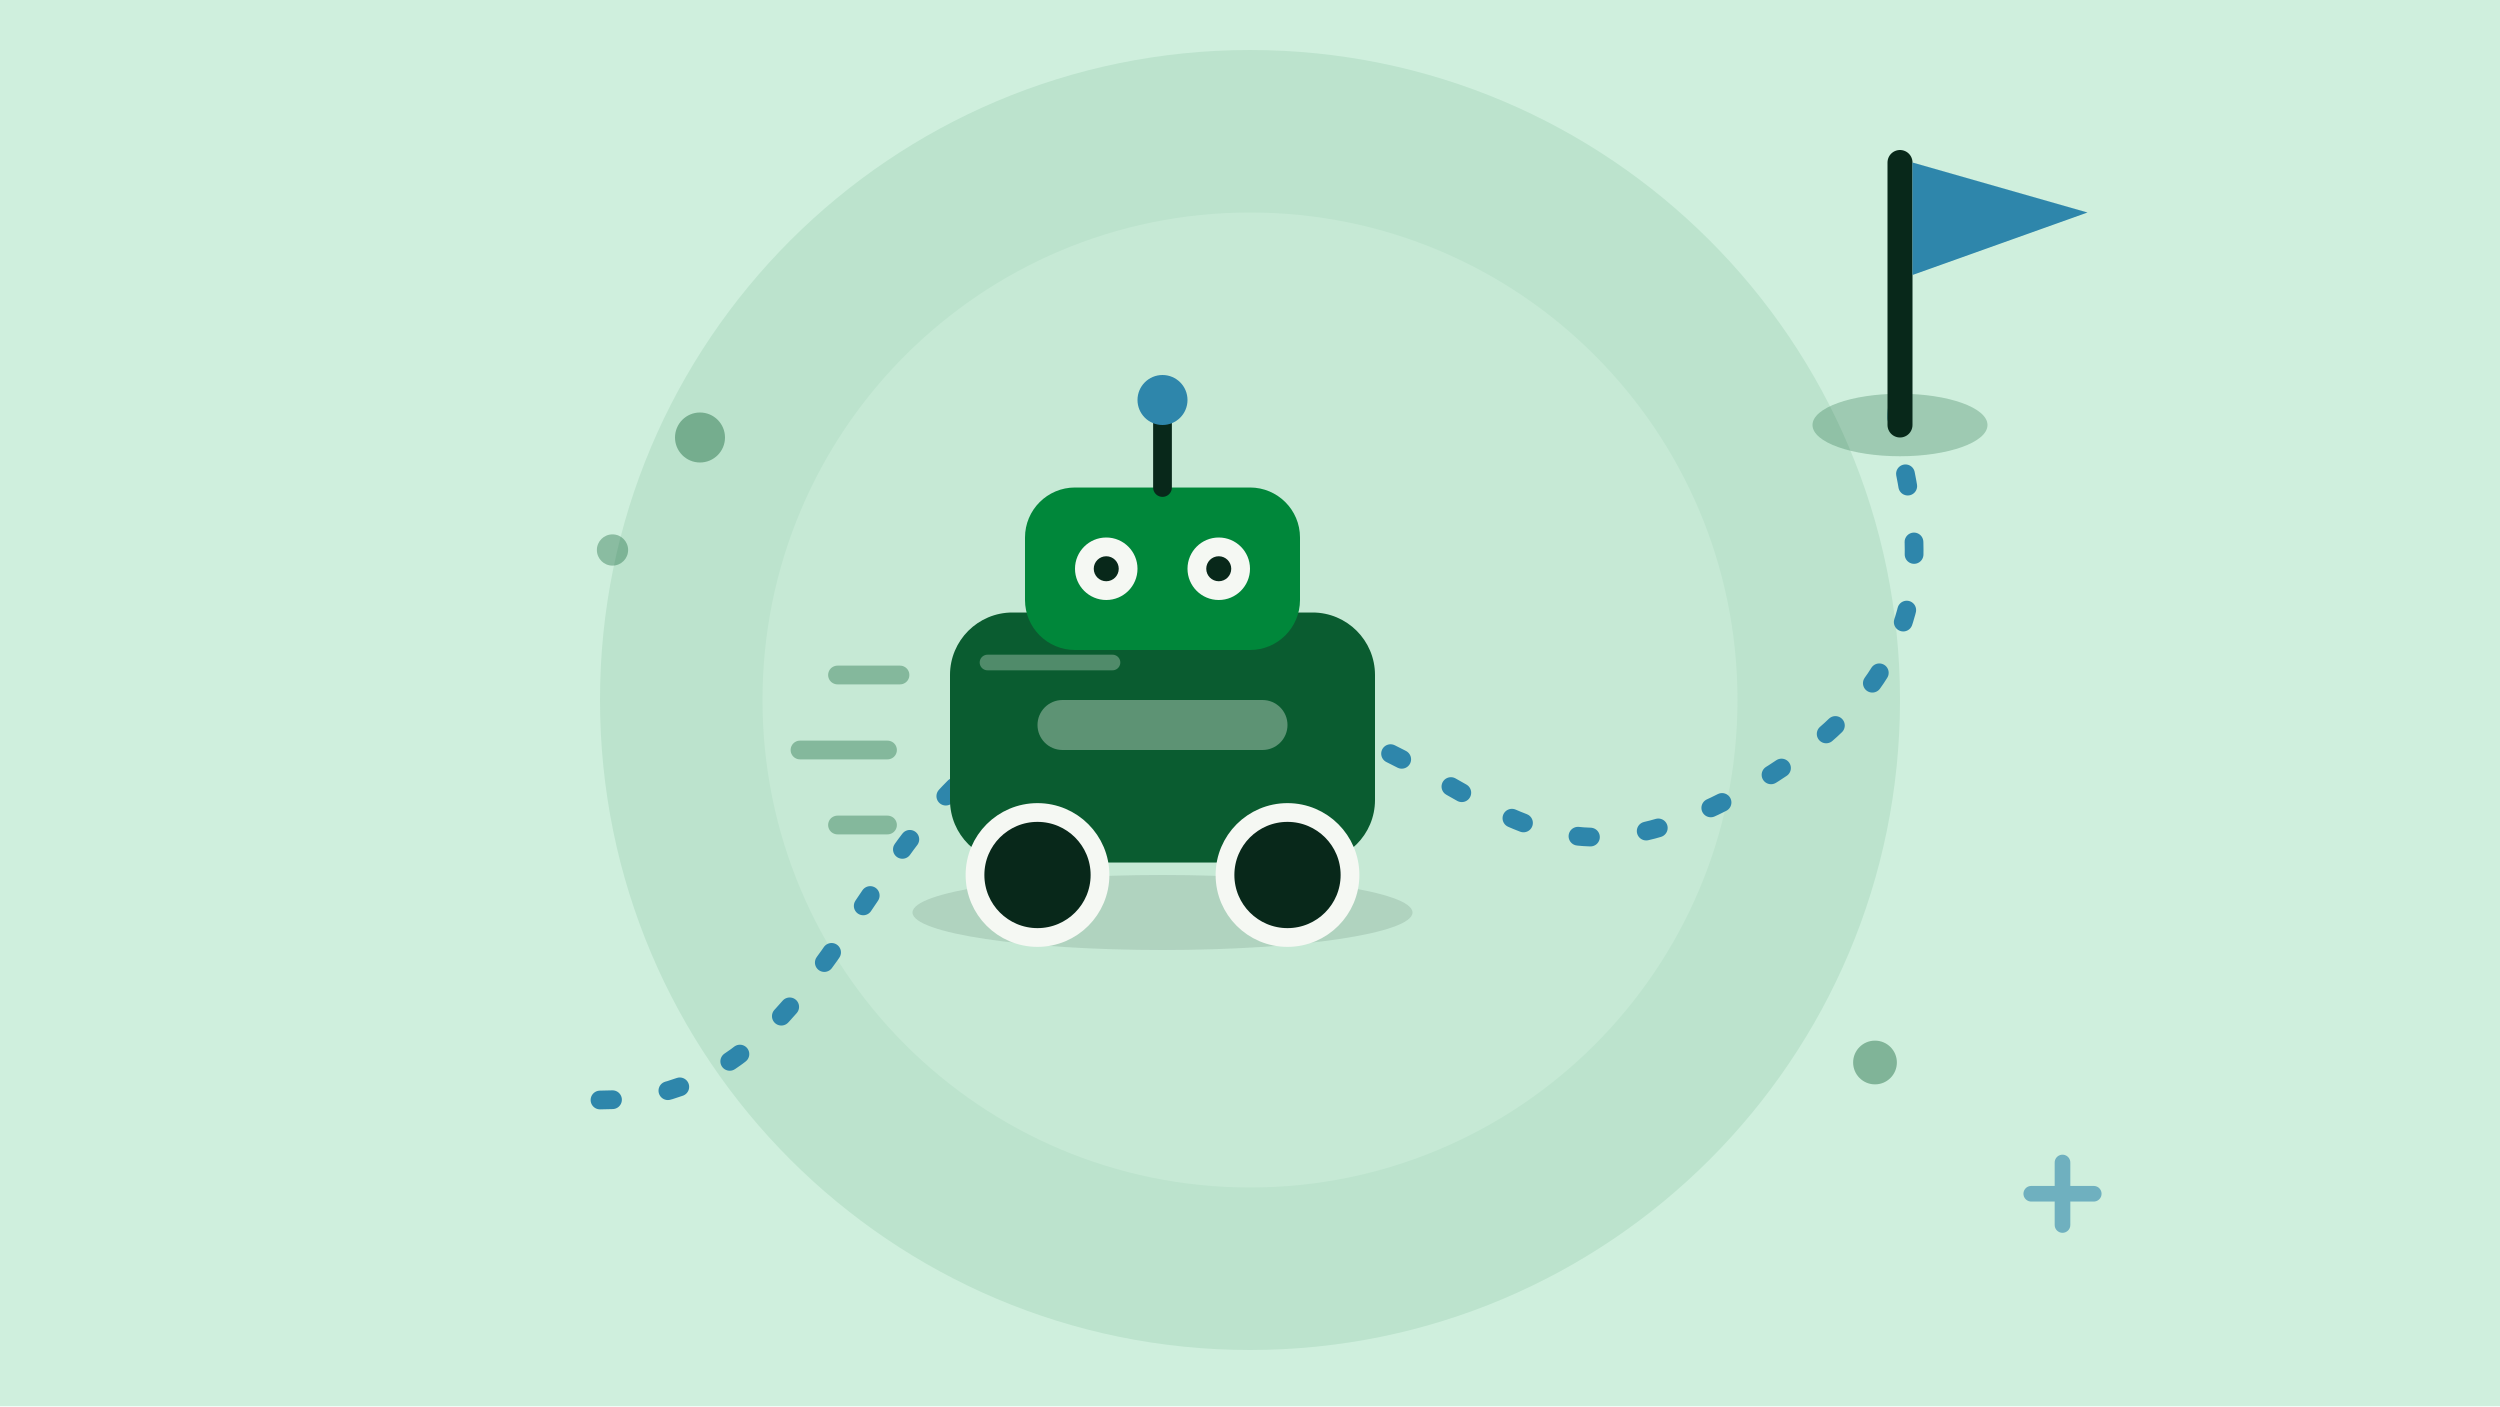
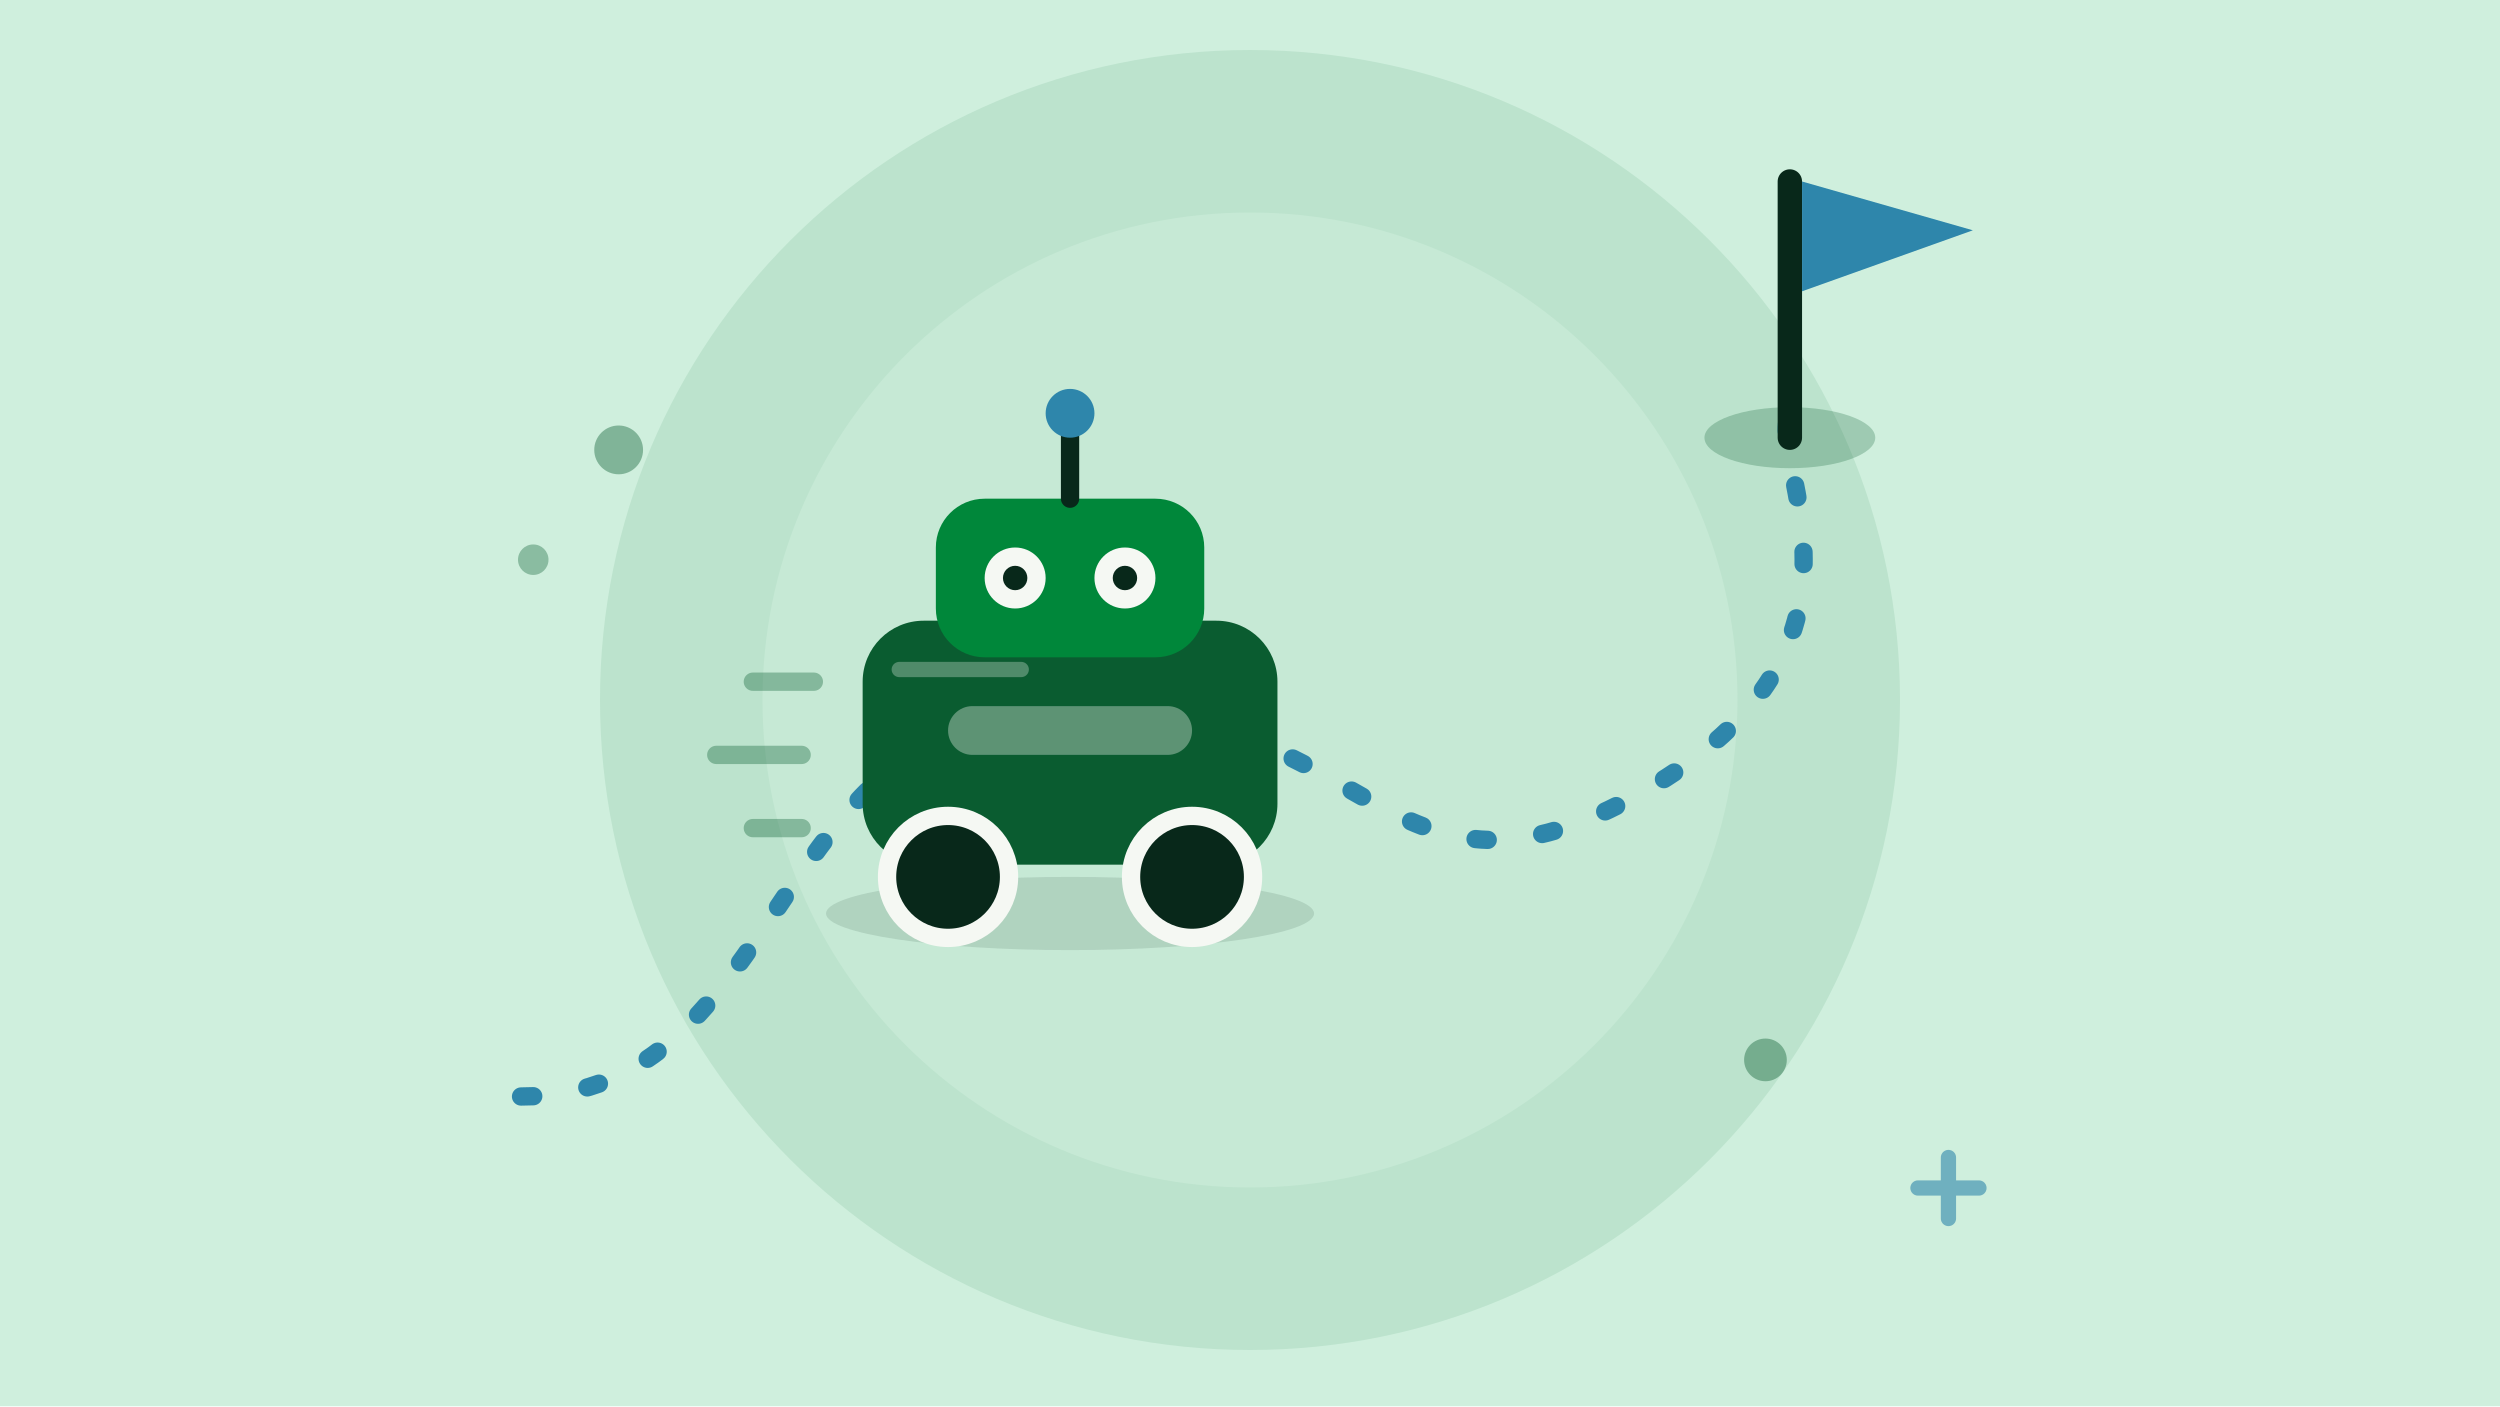
<svg xmlns="http://www.w3.org/2000/svg" viewBox="0 0 400 225" role="img" aria-label="Ilustración de un robot con ruedas que sigue su camino hasta la meta">
  <rect width="400" height="225" fill="#CFEFDD" />
  <circle cx="200" cy="112" r="104" fill="#BCE3CD" />
  <circle cx="200" cy="112" r="78" fill="#C6E9D5" />
-   <path d="M96 176 C140 176, 136 112, 186 112 S238 150, 280 126 S300 72, 304 64" fill="none" stroke="#2E86AB" stroke-width="3" stroke-dasharray="2 9" stroke-linecap="round" />
-   <g transform="translate(304,64)">
-     <ellipse cx="0" cy="4" rx="14" ry="5" fill="#0A5C30" opacity=".25" />
-     <line x1="0" y1="4" x2="0" y2="-38" stroke="#08281A" stroke-width="4" stroke-linecap="round" />
-     <path d="M2 -38 L30 -30 L2 -20 Z" fill="#2E86AB" />
+   <g transform="translate(200 112) scale(0.976) translate(-215.5 -111)">
+     <path d="M96 176 C140 176, 136 112, 186 112 S238 150, 280 126 S300 72, 304 64" fill="none" stroke="#2E86AB" stroke-width="3" stroke-dasharray="2 9" stroke-linecap="round" />
+     <g transform="translate(304,64)">
+       <ellipse cx="0" cy="4" rx="14" ry="5" fill="#0A5C30" opacity=".25" />
+       <line x1="0" y1="4" x2="0" y2="-38" stroke="#08281A" stroke-width="4" stroke-linecap="round" />
+       <path d="M2 -38 L30 -30 L2 -20 Z" fill="#2E86AB" />
+     </g>
+     <g transform="translate(186,112)">
+       <ellipse cx="0" cy="34" rx="40" ry="6" fill="#08281A" opacity=".12" />
+       <rect x="-34" y="-14" width="68" height="40" rx="10" fill="#0A5C30" />
+       <rect x="-22" y="-34" width="44" height="26" rx="8" fill="#00873A" />
+       <path d="M-28 -6 h20" stroke="#F5F8F3" stroke-width="2.5" stroke-linecap="round" opacity=".3" />
+       <path d="M-52 -4 h10 M-58 8 h14 M-52 20 h8" stroke="#0A5C30" stroke-width="3" stroke-linecap="round" opacity=".35" />
+       <circle cx="-9" cy="-21" r="5" fill="#F5F8F3" />
+       <circle cx="9" cy="-21" r="5" fill="#F5F8F3" />
+       <circle cx="-9" cy="-21" r="2" fill="#08281A" />
+       <circle cx="9" cy="-21" r="2" fill="#08281A" />
+       <line x1="0" y1="-34" x2="0" y2="-46" stroke="#08281A" stroke-width="3" stroke-linecap="round" />
+       <circle cx="0" cy="-48" r="4" fill="#2E86AB" />
+       <rect x="-20" y="0" width="40" height="8" rx="4" fill="#F5F8F3" opacity=".35" />
+       <g fill="#08281A" stroke="#F5F8F3" stroke-width="3">
+         <circle cx="-20" cy="28" r="10" />
+         <circle cx="20" cy="28" r="10" />
+       </g>
+     </g>
+     <g fill="#0A5C30">
+       <circle cx="112" cy="70" r="4" opacity=".4" />
+       <circle cx="98" cy="88" r="2.5" opacity=".35" />
+       <circle cx="300" cy="170" r="3.5" opacity=".4" />
+     </g>
+     <path d="M330 186 v10 M325 191 h10" stroke="#2E86AB" stroke-width="2.5" stroke-linecap="round" opacity=".6" />
  </g>
-   <g transform="translate(186,112)">
-     <ellipse cx="0" cy="34" rx="40" ry="6" fill="#08281A" opacity=".12" />
-     <rect x="-34" y="-14" width="68" height="40" rx="10" fill="#0A5C30" />
-     <rect x="-22" y="-34" width="44" height="26" rx="8" fill="#00873A" />
-     <path d="M-28 -6 h20" stroke="#F5F8F3" stroke-width="2.5" stroke-linecap="round" opacity=".3" />
-     <path d="M-52 -4 h10 M-58 8 h14 M-52 20 h8" stroke="#0A5C30" stroke-width="3" stroke-linecap="round" opacity=".35" />
-     <circle cx="-9" cy="-21" r="5" fill="#F5F8F3" />
-     <circle cx="9" cy="-21" r="5" fill="#F5F8F3" />
-     <circle cx="-9" cy="-21" r="2" fill="#08281A" />
-     <circle cx="9" cy="-21" r="2" fill="#08281A" />
-     <line x1="0" y1="-34" x2="0" y2="-46" stroke="#08281A" stroke-width="3" stroke-linecap="round" />
-     <circle cx="0" cy="-48" r="4" fill="#2E86AB" />
-     <rect x="-20" y="0" width="40" height="8" rx="4" fill="#F5F8F3" opacity=".35" />
-     <g fill="#08281A" stroke="#F5F8F3" stroke-width="3">
-       <circle cx="-20" cy="28" r="10" />
-       <circle cx="20" cy="28" r="10" />
-     </g>
-   </g>
-   <g fill="#0A5C30">
-     <circle cx="112" cy="70" r="4" opacity=".4" />
-     <circle cx="98" cy="88" r="2.5" opacity=".35" />
-     <circle cx="300" cy="170" r="3.5" opacity=".4" />
-   </g>
-   <path d="M330 186 v10 M325 191 h10" stroke="#2E86AB" stroke-width="2.5" stroke-linecap="round" opacity=".6" />
</svg>
